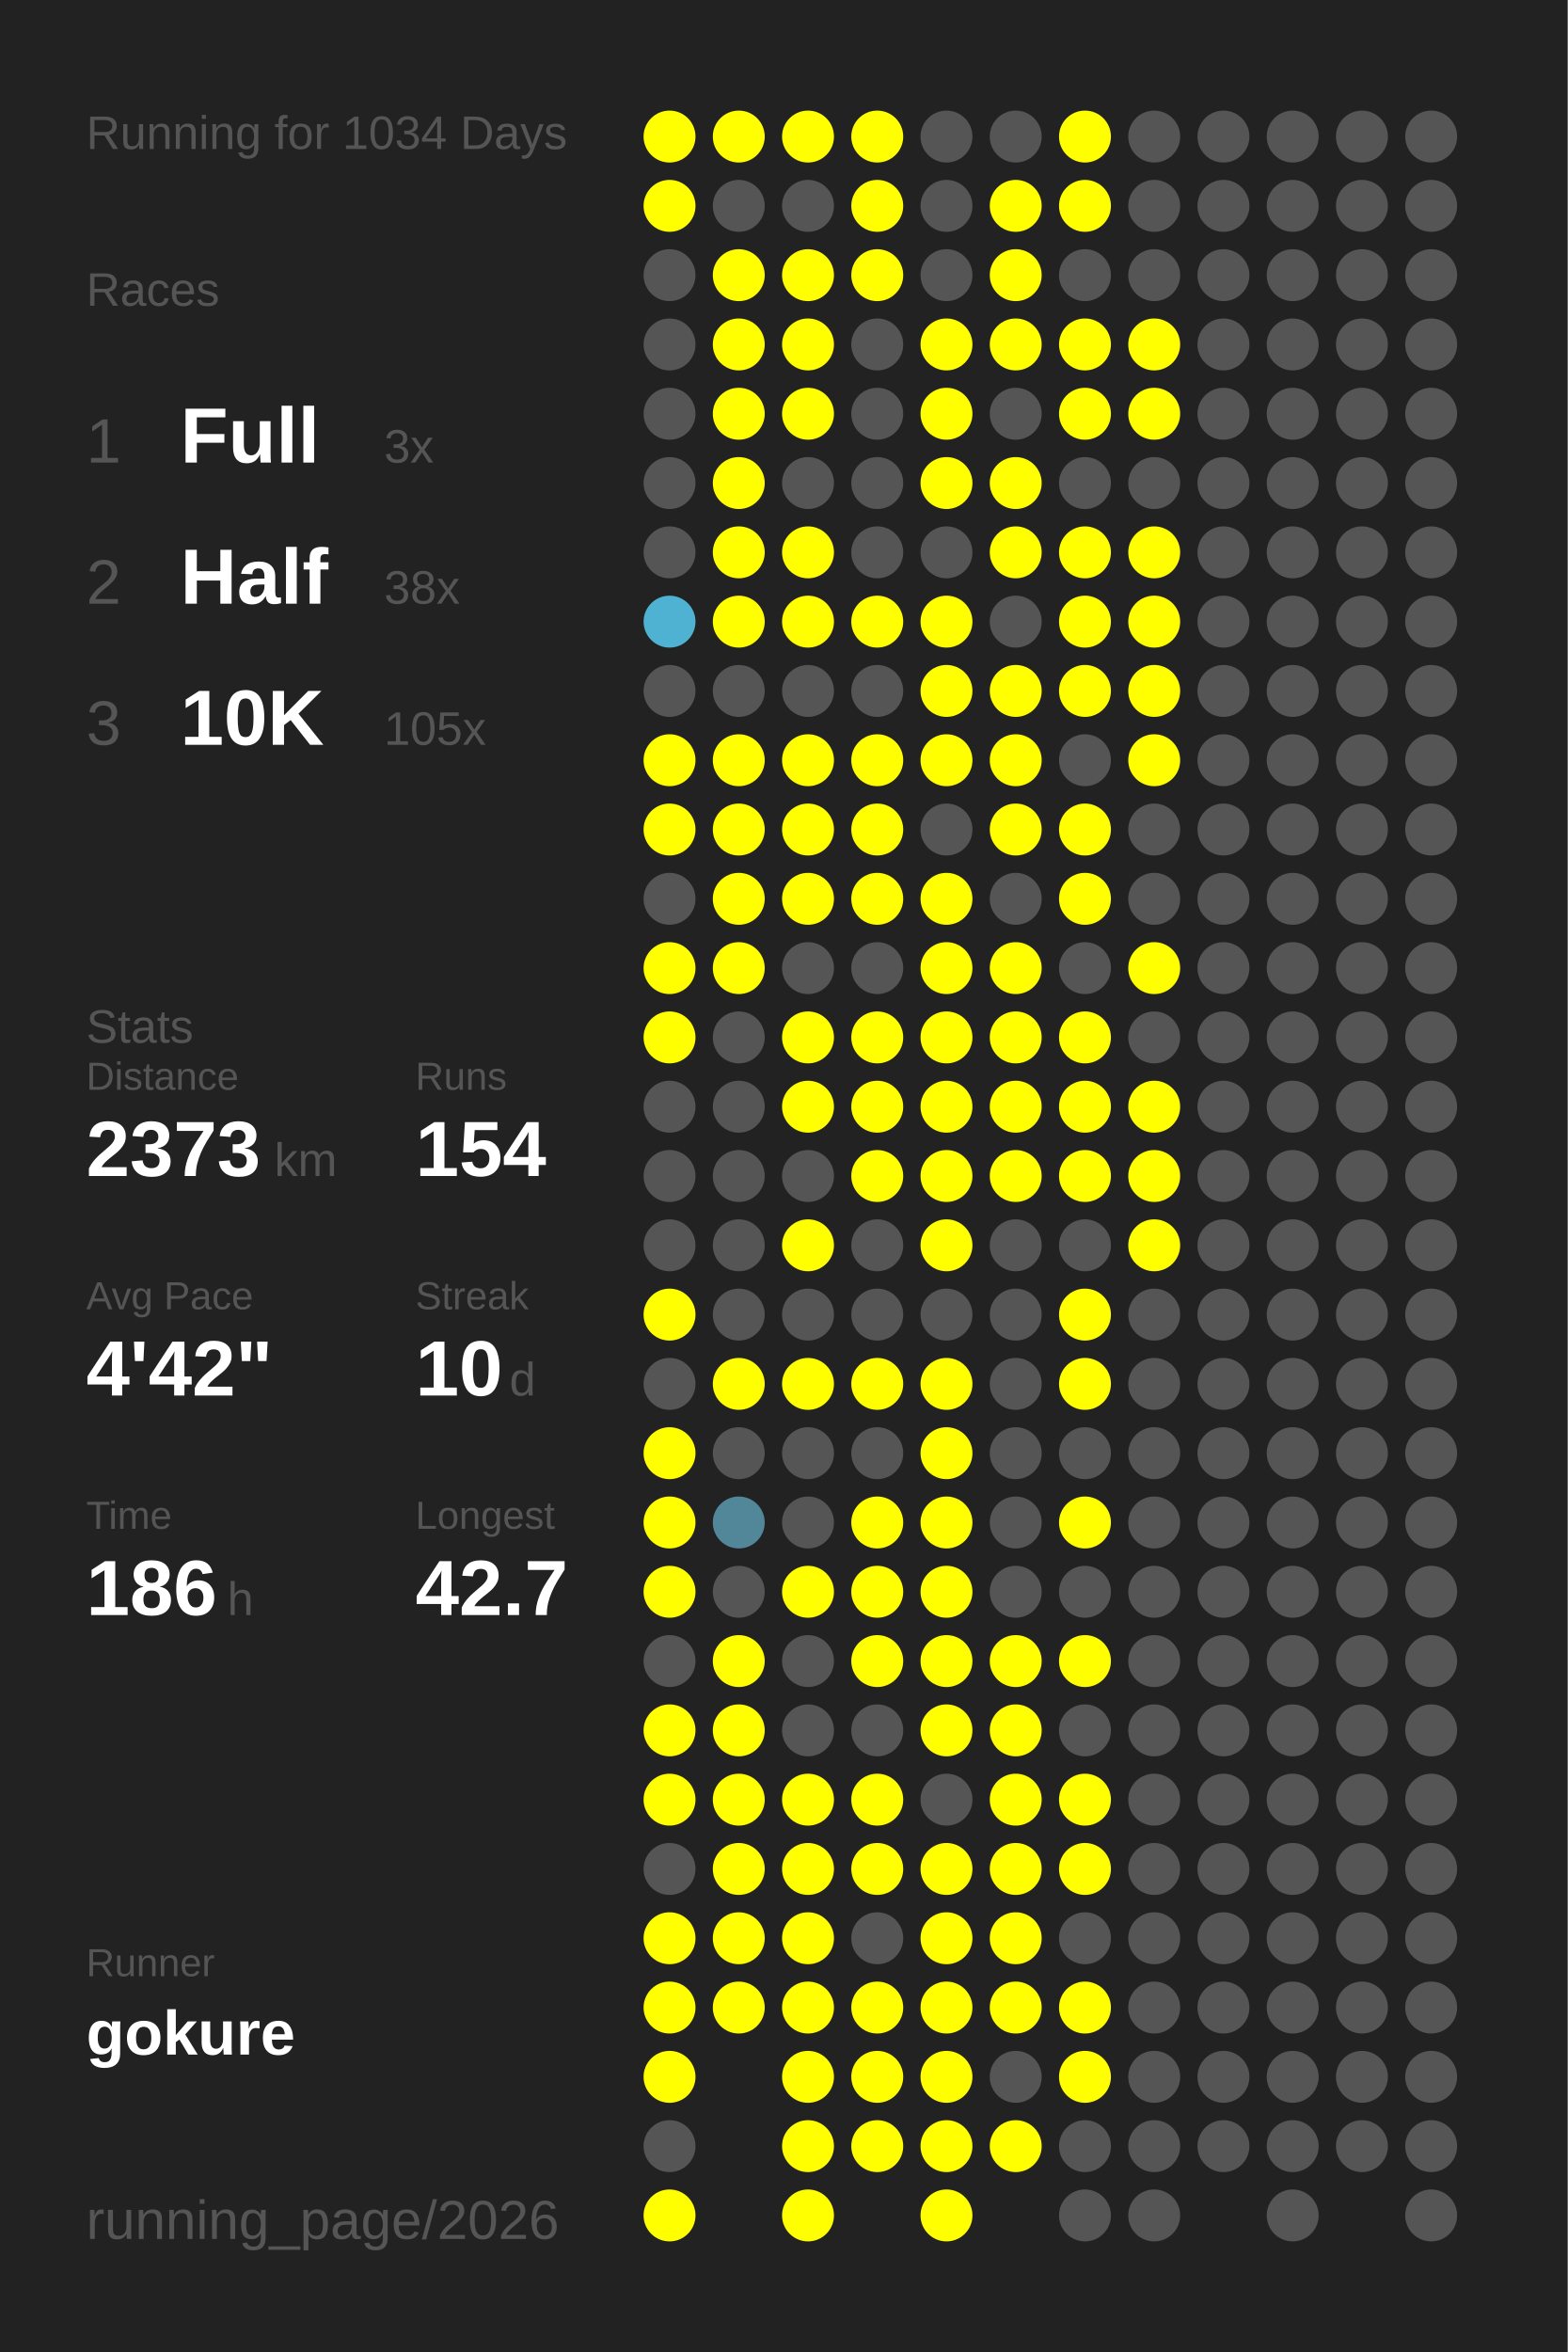
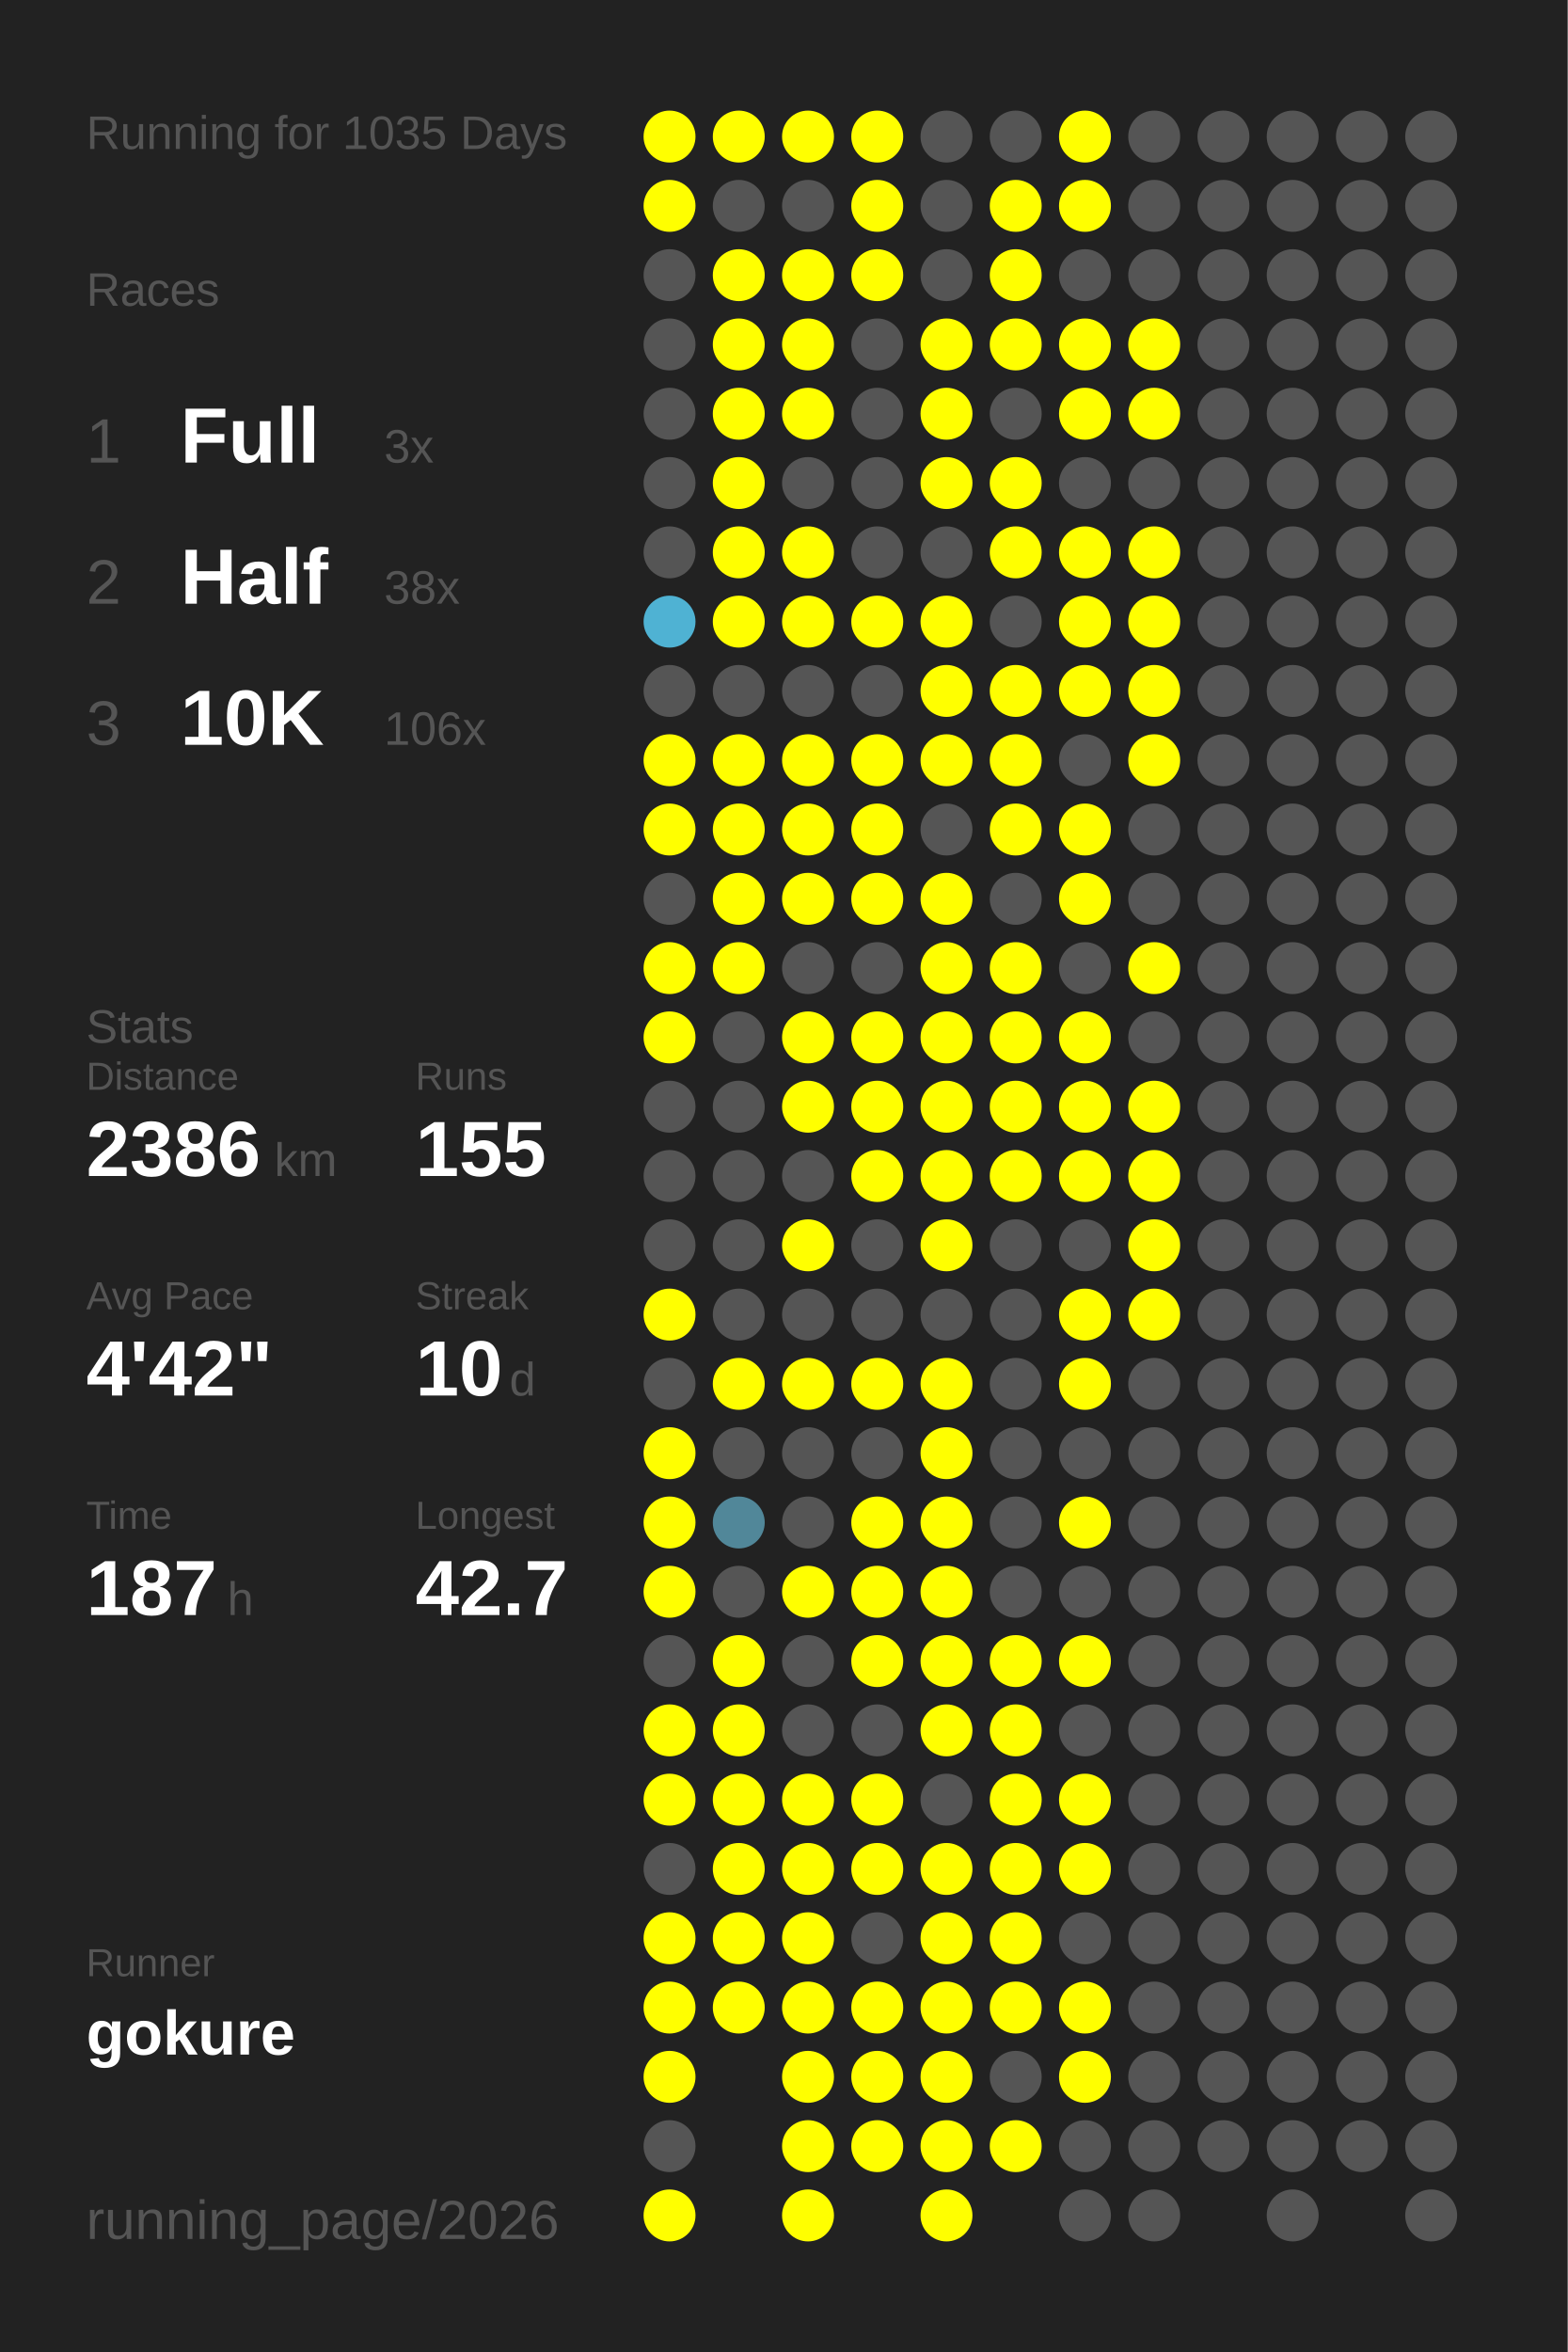
<svg xmlns="http://www.w3.org/2000/svg" baseProfile="full" height="300mm" version="1.1" viewBox="0,0,200,300" width="200mm">
  <defs />
  <rect fill="#222222" height="300" width="200" x="0" y="0" />
-   <text fill="#555555" style="font-size:6px; font-family:Arial;" x="11" y="19">Running for 1034 Days</text>
+   <text fill="#555555" style="font-size:6px; font-family:Arial;" x="11" y="19">Running for 1035 Days</text>
  <text fill="#555555" style="font-size:6px; font-family:Arial;" x="11" y="39">Races</text>
  <text fill="#555555" style="font-size:8px; font-family:Arial;" x="11" y="59">1</text>
  <text fill="#FFFFFF" style="font-size:10px; font-family:Arial; font-weight:bold;" x="23" y="59">Full</text>
  <text fill="#555555" style="font-size:6px; font-family:Arial;" x="49" y="59">3x</text>
  <text fill="#555555" style="font-size:8px; font-family:Arial;" x="11" y="77">2</text>
  <text fill="#FFFFFF" style="font-size:10px; font-family:Arial; font-weight:bold;" x="23" y="77">Half</text>
  <text fill="#555555" style="font-size:6px; font-family:Arial;" x="49" y="77">38x</text>
  <text fill="#555555" style="font-size:8px; font-family:Arial;" x="11" y="95">3</text>
  <text fill="#FFFFFF" style="font-size:10px; font-family:Arial; font-weight:bold;" x="23" y="95">10K</text>
-   <text fill="#555555" style="font-size:6px; font-family:Arial;" x="49" y="95">105x</text>
+   <text fill="#555555" style="font-size:6px; font-family:Arial;" x="49" y="95">106x</text>
  <text fill="#555555" style="font-size:6px; font-family:Arial;" x="11" y="133">Stats</text>
  <text fill="#555555" style="font-size:5px; font-family:Arial;" x="11" y="139">Distance</text>
-   <text fill="#FFFFFF" style="font-size:10px; font-family:Arial; font-weight:bold;" x="11" y="150">2373</text>
+   <text fill="#FFFFFF" style="font-size:10px; font-family:Arial; font-weight:bold;" x="11" y="150">2386</text>
  <text fill="#555555" style="font-size:6px; font-family:Arial;" x="35" y="150">km</text>
  <text fill="#555555" style="font-size:5px; font-family:Arial;" x="53" y="139">Runs</text>
-   <text fill="#FFFFFF" style="font-size:10px; font-family:Arial; font-weight:bold;" x="53" y="150">154</text>
+   <text fill="#FFFFFF" style="font-size:10px; font-family:Arial; font-weight:bold;" x="53" y="150">155</text>
  <text fill="#555555" style="font-size:5px; font-family:Arial;" x="11" y="167">Avg Pace</text>
  <text fill="#FFFFFF" style="font-size:10px; font-family:Arial; font-weight:bold;" x="11" y="178">4'42"</text>
  <text fill="#555555" style="font-size:5px; font-family:Arial;" x="53" y="167">Streak</text>
  <text fill="#FFFFFF" style="font-size:10px; font-family:Arial; font-weight:bold;" x="53" y="178">10</text>
  <text fill="#555555" style="font-size:6px; font-family:Arial;" x="65" y="178">d</text>
  <text fill="#555555" style="font-size:5px; font-family:Arial;" x="11" y="195">Time</text>
-   <text fill="#FFFFFF" style="font-size:10px; font-family:Arial; font-weight:bold;" x="11" y="206">186</text>
+   <text fill="#FFFFFF" style="font-size:10px; font-family:Arial; font-weight:bold;" x="11" y="206">187</text>
  <text fill="#555555" style="font-size:6px; font-family:Arial;" x="29" y="206">h</text>
  <text fill="#555555" style="font-size:5px; font-family:Arial;" x="53" y="195">Longest</text>
  <text fill="#FFFFFF" style="font-size:10px; font-family:Arial; font-weight:bold;" x="53" y="206">42.7</text>
  <text fill="#555555" style="font-size:5px; font-family:Arial;" x="11" y="252.065">Runner</text>
  <text fill="#FFFFFF" style="font-size:8px; font-family:Arial; font-weight:bold;" x="11" y="262.065">gokure</text>
  <text fill="#555555" style="font-size:7px; font-family:Arial;" x="11" y="285.581">running_page/2026</text>
  <circle cx="85.417" cy="17.419" fill="#FFFF00" r="3.312" />
  <circle cx="85.417" cy="26.258" fill="#FFFF00" r="3.312" />
  <circle cx="85.417" cy="35.097" fill="#555555" r="3.312" />
  <circle cx="85.417" cy="43.935" fill="#555555" r="3.312" />
  <circle cx="85.417" cy="52.774" fill="#555555" r="3.312" />
  <circle cx="85.417" cy="61.613" fill="#555555" r="3.312" />
  <circle cx="85.417" cy="70.452" fill="#555555" r="3.312" />
  <circle cx="85.417" cy="79.29" fill="#4fb2d3" r="3.312" />
  <circle cx="85.417" cy="88.129" fill="#555555" r="3.312" />
  <circle cx="85.417" cy="96.968" fill="#FFFF00" r="3.312" />
  <circle cx="85.417" cy="105.806" fill="#FFFF00" r="3.312" />
  <circle cx="85.417" cy="114.645" fill="#555555" r="3.312" />
  <circle cx="85.417" cy="123.484" fill="#FFFF00" r="3.312" />
  <circle cx="85.417" cy="132.323" fill="#FFFF00" r="3.312" />
  <circle cx="85.417" cy="141.161" fill="#555555" r="3.312" />
  <circle cx="85.417" cy="150" fill="#555555" r="3.312" />
  <circle cx="85.417" cy="158.839" fill="#555555" r="3.312" />
  <circle cx="85.417" cy="167.677" fill="#FFFF00" r="3.312" />
  <circle cx="85.417" cy="176.516" fill="#555555" r="3.312" />
  <circle cx="85.417" cy="185.355" fill="#FFFF00" r="3.312" />
  <circle cx="85.417" cy="194.194" fill="#FFFF00" r="3.312" />
  <circle cx="85.417" cy="203.032" fill="#FFFF00" r="3.312" />
  <circle cx="85.417" cy="211.871" fill="#555555" r="3.312" />
  <circle cx="85.417" cy="220.71" fill="#FFFF00" r="3.312" />
  <circle cx="85.417" cy="229.548" fill="#FFFF00" r="3.312" />
  <circle cx="85.417" cy="238.387" fill="#555555" r="3.312" />
  <circle cx="85.417" cy="247.226" fill="#FFFF00" r="3.312" />
  <circle cx="85.417" cy="256.065" fill="#FFFF00" r="3.312" />
  <circle cx="85.417" cy="264.903" fill="#FFFF00" r="3.312" />
  <circle cx="85.417" cy="273.742" fill="#555555" r="3.312" />
  <circle cx="85.417" cy="282.581" fill="#FFFF00" r="3.312" />
  <circle cx="94.25" cy="17.419" fill="#FFFF00" r="3.312" />
  <circle cx="94.25" cy="26.258" fill="#555555" r="3.312" />
  <circle cx="94.25" cy="35.097" fill="#FFFF00" r="3.312" />
  <circle cx="94.25" cy="43.935" fill="#FFFF00" r="3.312" />
  <circle cx="94.25" cy="52.774" fill="#FFFF00" r="3.312" />
  <circle cx="94.25" cy="61.613" fill="#FFFF00" r="3.312" />
  <circle cx="94.25" cy="70.452" fill="#FFFF00" r="3.312" />
  <circle cx="94.25" cy="79.29" fill="#FFFF00" r="3.312" />
  <circle cx="94.25" cy="88.129" fill="#555555" r="3.312" />
  <circle cx="94.25" cy="96.968" fill="#FFFF00" r="3.312" />
  <circle cx="94.25" cy="105.806" fill="#FFFF00" r="3.312" />
  <circle cx="94.25" cy="114.645" fill="#FFFF00" r="3.312" />
  <circle cx="94.25" cy="123.484" fill="#FFFF00" r="3.312" />
  <circle cx="94.25" cy="132.323" fill="#555555" r="3.312" />
  <circle cx="94.25" cy="141.161" fill="#555555" r="3.312" />
  <circle cx="94.25" cy="150" fill="#555555" r="3.312" />
  <circle cx="94.25" cy="158.839" fill="#555555" r="3.312" />
  <circle cx="94.25" cy="167.677" fill="#555555" r="3.312" />
  <circle cx="94.25" cy="176.516" fill="#FFFF00" r="3.312" />
  <circle cx="94.25" cy="185.355" fill="#555555" r="3.312" />
  <circle cx="94.25" cy="194.194" fill="#518799" r="3.312" />
  <circle cx="94.25" cy="203.032" fill="#555555" r="3.312" />
  <circle cx="94.25" cy="211.871" fill="#FFFF00" r="3.312" />
  <circle cx="94.25" cy="220.71" fill="#FFFF00" r="3.312" />
  <circle cx="94.25" cy="229.548" fill="#FFFF00" r="3.312" />
  <circle cx="94.25" cy="238.387" fill="#FFFF00" r="3.312" />
  <circle cx="94.25" cy="247.226" fill="#FFFF00" r="3.312" />
  <circle cx="94.25" cy="256.065" fill="#FFFF00" r="3.312" />
  <circle cx="103.083" cy="17.419" fill="#FFFF00" r="3.312" />
  <circle cx="103.083" cy="26.258" fill="#555555" r="3.312" />
  <circle cx="103.083" cy="35.097" fill="#FFFF00" r="3.312" />
  <circle cx="103.083" cy="43.935" fill="#FFFF00" r="3.312" />
  <circle cx="103.083" cy="52.774" fill="#FFFF00" r="3.312" />
  <circle cx="103.083" cy="61.613" fill="#555555" r="3.312" />
  <circle cx="103.083" cy="70.452" fill="#FFFF00" r="3.312" />
  <circle cx="103.083" cy="79.29" fill="#FFFF00" r="3.312" />
  <circle cx="103.083" cy="88.129" fill="#555555" r="3.312" />
  <circle cx="103.083" cy="96.968" fill="#FFFF00" r="3.312" />
  <circle cx="103.083" cy="105.806" fill="#FFFF00" r="3.312" />
  <circle cx="103.083" cy="114.645" fill="#FFFF00" r="3.312" />
  <circle cx="103.083" cy="123.484" fill="#555555" r="3.312" />
  <circle cx="103.083" cy="132.323" fill="#FFFF00" r="3.312" />
  <circle cx="103.083" cy="141.161" fill="#FFFF00" r="3.312" />
  <circle cx="103.083" cy="150" fill="#555555" r="3.312" />
  <circle cx="103.083" cy="158.839" fill="#FFFF00" r="3.312" />
  <circle cx="103.083" cy="167.677" fill="#555555" r="3.312" />
  <circle cx="103.083" cy="176.516" fill="#FFFF00" r="3.312" />
  <circle cx="103.083" cy="185.355" fill="#555555" r="3.312" />
  <circle cx="103.083" cy="194.194" fill="#555555" r="3.312" />
  <circle cx="103.083" cy="203.032" fill="#FFFF00" r="3.312" />
  <circle cx="103.083" cy="211.871" fill="#555555" r="3.312" />
  <circle cx="103.083" cy="220.71" fill="#555555" r="3.312" />
  <circle cx="103.083" cy="229.548" fill="#FFFF00" r="3.312" />
  <circle cx="103.083" cy="238.387" fill="#FFFF00" r="3.312" />
  <circle cx="103.083" cy="247.226" fill="#FFFF00" r="3.312" />
  <circle cx="103.083" cy="256.065" fill="#FFFF00" r="3.312" />
  <circle cx="103.083" cy="264.903" fill="#FFFF00" r="3.312" />
  <circle cx="103.083" cy="273.742" fill="#FFFF00" r="3.312" />
  <circle cx="103.083" cy="282.581" fill="#FFFF00" r="3.312" />
  <circle cx="111.917" cy="17.419" fill="#FFFF00" r="3.312" />
  <circle cx="111.917" cy="26.258" fill="#FFFF00" r="3.312" />
  <circle cx="111.917" cy="35.097" fill="#FFFF00" r="3.312" />
  <circle cx="111.917" cy="43.935" fill="#555555" r="3.312" />
  <circle cx="111.917" cy="52.774" fill="#555555" r="3.312" />
  <circle cx="111.917" cy="61.613" fill="#555555" r="3.312" />
  <circle cx="111.917" cy="70.452" fill="#555555" r="3.312" />
  <circle cx="111.917" cy="79.29" fill="#FFFF00" r="3.312" />
  <circle cx="111.917" cy="88.129" fill="#555555" r="3.312" />
  <circle cx="111.917" cy="96.968" fill="#FFFF00" r="3.312" />
  <circle cx="111.917" cy="105.806" fill="#FFFF00" r="3.312" />
  <circle cx="111.917" cy="114.645" fill="#FFFF00" r="3.312" />
  <circle cx="111.917" cy="123.484" fill="#555555" r="3.312" />
  <circle cx="111.917" cy="132.323" fill="#FFFF00" r="3.312" />
  <circle cx="111.917" cy="141.161" fill="#FFFF00" r="3.312" />
  <circle cx="111.917" cy="150" fill="#FFFF00" r="3.312" />
  <circle cx="111.917" cy="158.839" fill="#555555" r="3.312" />
  <circle cx="111.917" cy="167.677" fill="#555555" r="3.312" />
  <circle cx="111.917" cy="176.516" fill="#FFFF00" r="3.312" />
  <circle cx="111.917" cy="185.355" fill="#555555" r="3.312" />
  <circle cx="111.917" cy="194.194" fill="#FFFF00" r="3.312" />
  <circle cx="111.917" cy="203.032" fill="#FFFF00" r="3.312" />
  <circle cx="111.917" cy="211.871" fill="#FFFF00" r="3.312" />
  <circle cx="111.917" cy="220.71" fill="#555555" r="3.312" />
  <circle cx="111.917" cy="229.548" fill="#FFFF00" r="3.312" />
  <circle cx="111.917" cy="238.387" fill="#FFFF00" r="3.312" />
  <circle cx="111.917" cy="247.226" fill="#555555" r="3.312" />
  <circle cx="111.917" cy="256.065" fill="#FFFF00" r="3.312" />
  <circle cx="111.917" cy="264.903" fill="#FFFF00" r="3.312" />
  <circle cx="111.917" cy="273.742" fill="#FFFF00" r="3.312" />
  <circle cx="120.75" cy="17.419" fill="#555555" r="3.312" />
  <circle cx="120.75" cy="26.258" fill="#555555" r="3.312" />
  <circle cx="120.75" cy="35.097" fill="#555555" r="3.312" />
  <circle cx="120.75" cy="43.935" fill="#FFFF00" r="3.312" />
  <circle cx="120.75" cy="52.774" fill="#FFFF00" r="3.312" />
  <circle cx="120.75" cy="61.613" fill="#FFFF00" r="3.312" />
  <circle cx="120.75" cy="70.452" fill="#555555" r="3.312" />
  <circle cx="120.75" cy="79.29" fill="#FFFF00" r="3.312" />
  <circle cx="120.75" cy="88.129" fill="#FFFF00" r="3.312" />
  <circle cx="120.75" cy="96.968" fill="#FFFF00" r="3.312" />
  <circle cx="120.75" cy="105.806" fill="#555555" r="3.312" />
  <circle cx="120.75" cy="114.645" fill="#FFFF00" r="3.312" />
  <circle cx="120.75" cy="123.484" fill="#FFFF00" r="3.312" />
  <circle cx="120.75" cy="132.323" fill="#FFFF00" r="3.312" />
  <circle cx="120.75" cy="141.161" fill="#FFFF00" r="3.312" />
  <circle cx="120.75" cy="150" fill="#FFFF00" r="3.312" />
  <circle cx="120.75" cy="158.839" fill="#FFFF00" r="3.312" />
  <circle cx="120.75" cy="167.677" fill="#555555" r="3.312" />
  <circle cx="120.75" cy="176.516" fill="#FFFF00" r="3.312" />
  <circle cx="120.75" cy="185.355" fill="#FFFF00" r="3.312" />
  <circle cx="120.75" cy="194.194" fill="#FFFF00" r="3.312" />
  <circle cx="120.75" cy="203.032" fill="#FFFF00" r="3.312" />
  <circle cx="120.75" cy="211.871" fill="#FFFF00" r="3.312" />
  <circle cx="120.75" cy="220.71" fill="#FFFF00" r="3.312" />
  <circle cx="120.75" cy="229.548" fill="#555555" r="3.312" />
  <circle cx="120.75" cy="238.387" fill="#FFFF00" r="3.312" />
  <circle cx="120.75" cy="247.226" fill="#FFFF00" r="3.312" />
  <circle cx="120.75" cy="256.065" fill="#FFFF00" r="3.312" />
  <circle cx="120.75" cy="264.903" fill="#FFFF00" r="3.312" />
  <circle cx="120.75" cy="273.742" fill="#FFFF00" r="3.312" />
  <circle cx="120.75" cy="282.581" fill="#FFFF00" r="3.312" />
  <circle cx="129.583" cy="17.419" fill="#555555" r="3.312" />
  <circle cx="129.583" cy="26.258" fill="#FFFF00" r="3.312" />
  <circle cx="129.583" cy="35.097" fill="#FFFF00" r="3.312" />
  <circle cx="129.583" cy="43.935" fill="#FFFF00" r="3.312" />
  <circle cx="129.583" cy="52.774" fill="#555555" r="3.312" />
  <circle cx="129.583" cy="61.613" fill="#FFFF00" r="3.312" />
  <circle cx="129.583" cy="70.452" fill="#FFFF00" r="3.312" />
  <circle cx="129.583" cy="79.29" fill="#555555" r="3.312" />
  <circle cx="129.583" cy="88.129" fill="#FFFF00" r="3.312" />
  <circle cx="129.583" cy="96.968" fill="#FFFF00" r="3.312" />
  <circle cx="129.583" cy="105.806" fill="#FFFF00" r="3.312" />
  <circle cx="129.583" cy="114.645" fill="#555555" r="3.312" />
  <circle cx="129.583" cy="123.484" fill="#FFFF00" r="3.312" />
  <circle cx="129.583" cy="132.323" fill="#FFFF00" r="3.312" />
  <circle cx="129.583" cy="141.161" fill="#FFFF00" r="3.312" />
  <circle cx="129.583" cy="150" fill="#FFFF00" r="3.312" />
  <circle cx="129.583" cy="158.839" fill="#555555" r="3.312" />
  <circle cx="129.583" cy="167.677" fill="#555555" r="3.312" />
  <circle cx="129.583" cy="176.516" fill="#555555" r="3.312" />
  <circle cx="129.583" cy="185.355" fill="#555555" r="3.312" />
  <circle cx="129.583" cy="194.194" fill="#555555" r="3.312" />
  <circle cx="129.583" cy="203.032" fill="#555555" r="3.312" />
  <circle cx="129.583" cy="211.871" fill="#FFFF00" r="3.312" />
  <circle cx="129.583" cy="220.71" fill="#FFFF00" r="3.312" />
  <circle cx="129.583" cy="229.548" fill="#FFFF00" r="3.312" />
  <circle cx="129.583" cy="238.387" fill="#FFFF00" r="3.312" />
  <circle cx="129.583" cy="247.226" fill="#FFFF00" r="3.312" />
  <circle cx="129.583" cy="256.065" fill="#FFFF00" r="3.312" />
  <circle cx="129.583" cy="264.903" fill="#555555" r="3.312" />
  <circle cx="129.583" cy="273.742" fill="#FFFF00" r="3.312" />
  <circle cx="138.417" cy="17.419" fill="#FFFF00" r="3.312" />
  <circle cx="138.417" cy="26.258" fill="#FFFF00" r="3.312" />
  <circle cx="138.417" cy="35.097" fill="#555555" r="3.312" />
  <circle cx="138.417" cy="43.935" fill="#FFFF00" r="3.312" />
  <circle cx="138.417" cy="52.774" fill="#FFFF00" r="3.312" />
  <circle cx="138.417" cy="61.613" fill="#555555" r="3.312" />
  <circle cx="138.417" cy="70.452" fill="#FFFF00" r="3.312" />
  <circle cx="138.417" cy="79.29" fill="#FFFF00" r="3.312" />
  <circle cx="138.417" cy="88.129" fill="#FFFF00" r="3.312" />
  <circle cx="138.417" cy="96.968" fill="#555555" r="3.312" />
  <circle cx="138.417" cy="105.806" fill="#FFFF00" r="3.312" />
  <circle cx="138.417" cy="114.645" fill="#FFFF00" r="3.312" />
  <circle cx="138.417" cy="123.484" fill="#555555" r="3.312" />
  <circle cx="138.417" cy="132.323" fill="#FFFF00" r="3.312" />
  <circle cx="138.417" cy="141.161" fill="#FFFF00" r="3.312" />
  <circle cx="138.417" cy="150" fill="#FFFF00" r="3.312" />
  <circle cx="138.417" cy="158.839" fill="#555555" r="3.312" />
  <circle cx="138.417" cy="167.677" fill="#FFFF00" r="3.312" />
  <circle cx="138.417" cy="176.516" fill="#FFFF00" r="3.312" />
  <circle cx="138.417" cy="185.355" fill="#555555" r="3.312" />
  <circle cx="138.417" cy="194.194" fill="#FFFF00" r="3.312" />
  <circle cx="138.417" cy="203.032" fill="#555555" r="3.312" />
  <circle cx="138.417" cy="211.871" fill="#FFFF00" r="3.312" />
  <circle cx="138.417" cy="220.71" fill="#555555" r="3.312" />
  <circle cx="138.417" cy="229.548" fill="#FFFF00" r="3.312" />
  <circle cx="138.417" cy="238.387" fill="#FFFF00" r="3.312" />
  <circle cx="138.417" cy="247.226" fill="#555555" r="3.312" />
  <circle cx="138.417" cy="256.065" fill="#FFFF00" r="3.312" />
  <circle cx="138.417" cy="264.903" fill="#FFFF00" r="3.312" />
  <circle cx="138.417" cy="273.742" fill="#555555" r="3.312" />
  <circle cx="138.417" cy="282.581" fill="#555555" r="3.312" />
  <circle cx="147.25" cy="17.419" fill="#555555" r="3.312" />
  <circle cx="147.25" cy="26.258" fill="#555555" r="3.312" />
  <circle cx="147.25" cy="35.097" fill="#555555" r="3.312" />
  <circle cx="147.25" cy="43.935" fill="#FFFF00" r="3.312" />
  <circle cx="147.25" cy="52.774" fill="#FFFF00" r="3.312" />
  <circle cx="147.25" cy="61.613" fill="#555555" r="3.312" />
  <circle cx="147.25" cy="70.452" fill="#FFFF00" r="3.312" />
  <circle cx="147.25" cy="79.29" fill="#FFFF00" r="3.312" />
  <circle cx="147.25" cy="88.129" fill="#FFFF00" r="3.312" />
  <circle cx="147.25" cy="96.968" fill="#FFFF00" r="3.312" />
  <circle cx="147.25" cy="105.806" fill="#555555" r="3.312" />
  <circle cx="147.25" cy="114.645" fill="#555555" r="3.312" />
  <circle cx="147.25" cy="123.484" fill="#FFFF00" r="3.312" />
  <circle cx="147.25" cy="132.323" fill="#555555" r="3.312" />
  <circle cx="147.25" cy="141.161" fill="#FFFF00" r="3.312" />
  <circle cx="147.25" cy="150" fill="#FFFF00" r="3.312" />
  <circle cx="147.25" cy="158.839" fill="#FFFF00" r="3.312" />
-   <circle cx="147.25" cy="167.677" fill="#555555" r="3.312" />
+   <circle cx="147.25" cy="167.677" fill="#FFFF00" r="3.312" />
  <circle cx="147.25" cy="176.516" fill="#555555" r="3.312" />
  <circle cx="147.25" cy="185.355" fill="#555555" r="3.312" />
  <circle cx="147.25" cy="194.194" fill="#555555" r="3.312" />
  <circle cx="147.25" cy="203.032" fill="#555555" r="3.312" />
  <circle cx="147.25" cy="211.871" fill="#555555" r="3.312" />
  <circle cx="147.25" cy="220.71" fill="#555555" r="3.312" />
  <circle cx="147.25" cy="229.548" fill="#555555" r="3.312" />
  <circle cx="147.25" cy="238.387" fill="#555555" r="3.312" />
  <circle cx="147.25" cy="247.226" fill="#555555" r="3.312" />
  <circle cx="147.25" cy="256.065" fill="#555555" r="3.312" />
  <circle cx="147.25" cy="264.903" fill="#555555" r="3.312" />
  <circle cx="147.25" cy="273.742" fill="#555555" r="3.312" />
  <circle cx="147.25" cy="282.581" fill="#555555" r="3.312" />
  <circle cx="156.083" cy="17.419" fill="#555555" r="3.312" />
  <circle cx="156.083" cy="26.258" fill="#555555" r="3.312" />
  <circle cx="156.083" cy="35.097" fill="#555555" r="3.312" />
  <circle cx="156.083" cy="43.935" fill="#555555" r="3.312" />
  <circle cx="156.083" cy="52.774" fill="#555555" r="3.312" />
  <circle cx="156.083" cy="61.613" fill="#555555" r="3.312" />
  <circle cx="156.083" cy="70.452" fill="#555555" r="3.312" />
  <circle cx="156.083" cy="79.29" fill="#555555" r="3.312" />
  <circle cx="156.083" cy="88.129" fill="#555555" r="3.312" />
  <circle cx="156.083" cy="96.968" fill="#555555" r="3.312" />
  <circle cx="156.083" cy="105.806" fill="#555555" r="3.312" />
  <circle cx="156.083" cy="114.645" fill="#555555" r="3.312" />
  <circle cx="156.083" cy="123.484" fill="#555555" r="3.312" />
  <circle cx="156.083" cy="132.323" fill="#555555" r="3.312" />
  <circle cx="156.083" cy="141.161" fill="#555555" r="3.312" />
  <circle cx="156.083" cy="150" fill="#555555" r="3.312" />
  <circle cx="156.083" cy="158.839" fill="#555555" r="3.312" />
  <circle cx="156.083" cy="167.677" fill="#555555" r="3.312" />
  <circle cx="156.083" cy="176.516" fill="#555555" r="3.312" />
  <circle cx="156.083" cy="185.355" fill="#555555" r="3.312" />
  <circle cx="156.083" cy="194.194" fill="#555555" r="3.312" />
  <circle cx="156.083" cy="203.032" fill="#555555" r="3.312" />
  <circle cx="156.083" cy="211.871" fill="#555555" r="3.312" />
  <circle cx="156.083" cy="220.71" fill="#555555" r="3.312" />
  <circle cx="156.083" cy="229.548" fill="#555555" r="3.312" />
  <circle cx="156.083" cy="238.387" fill="#555555" r="3.312" />
  <circle cx="156.083" cy="247.226" fill="#555555" r="3.312" />
  <circle cx="156.083" cy="256.065" fill="#555555" r="3.312" />
  <circle cx="156.083" cy="264.903" fill="#555555" r="3.312" />
  <circle cx="156.083" cy="273.742" fill="#555555" r="3.312" />
  <circle cx="164.917" cy="17.419" fill="#555555" r="3.312" />
  <circle cx="164.917" cy="26.258" fill="#555555" r="3.312" />
  <circle cx="164.917" cy="35.097" fill="#555555" r="3.312" />
  <circle cx="164.917" cy="43.935" fill="#555555" r="3.312" />
  <circle cx="164.917" cy="52.774" fill="#555555" r="3.312" />
  <circle cx="164.917" cy="61.613" fill="#555555" r="3.312" />
  <circle cx="164.917" cy="70.452" fill="#555555" r="3.312" />
  <circle cx="164.917" cy="79.29" fill="#555555" r="3.312" />
  <circle cx="164.917" cy="88.129" fill="#555555" r="3.312" />
  <circle cx="164.917" cy="96.968" fill="#555555" r="3.312" />
  <circle cx="164.917" cy="105.806" fill="#555555" r="3.312" />
  <circle cx="164.917" cy="114.645" fill="#555555" r="3.312" />
  <circle cx="164.917" cy="123.484" fill="#555555" r="3.312" />
  <circle cx="164.917" cy="132.323" fill="#555555" r="3.312" />
  <circle cx="164.917" cy="141.161" fill="#555555" r="3.312" />
  <circle cx="164.917" cy="150" fill="#555555" r="3.312" />
  <circle cx="164.917" cy="158.839" fill="#555555" r="3.312" />
  <circle cx="164.917" cy="167.677" fill="#555555" r="3.312" />
  <circle cx="164.917" cy="176.516" fill="#555555" r="3.312" />
  <circle cx="164.917" cy="185.355" fill="#555555" r="3.312" />
  <circle cx="164.917" cy="194.194" fill="#555555" r="3.312" />
  <circle cx="164.917" cy="203.032" fill="#555555" r="3.312" />
  <circle cx="164.917" cy="211.871" fill="#555555" r="3.312" />
  <circle cx="164.917" cy="220.71" fill="#555555" r="3.312" />
  <circle cx="164.917" cy="229.548" fill="#555555" r="3.312" />
  <circle cx="164.917" cy="238.387" fill="#555555" r="3.312" />
  <circle cx="164.917" cy="247.226" fill="#555555" r="3.312" />
  <circle cx="164.917" cy="256.065" fill="#555555" r="3.312" />
  <circle cx="164.917" cy="264.903" fill="#555555" r="3.312" />
  <circle cx="164.917" cy="273.742" fill="#555555" r="3.312" />
  <circle cx="164.917" cy="282.581" fill="#555555" r="3.312" />
  <circle cx="173.75" cy="17.419" fill="#555555" r="3.312" />
  <circle cx="173.75" cy="26.258" fill="#555555" r="3.312" />
  <circle cx="173.75" cy="35.097" fill="#555555" r="3.312" />
  <circle cx="173.75" cy="43.935" fill="#555555" r="3.312" />
  <circle cx="173.75" cy="52.774" fill="#555555" r="3.312" />
  <circle cx="173.75" cy="61.613" fill="#555555" r="3.312" />
  <circle cx="173.75" cy="70.452" fill="#555555" r="3.312" />
  <circle cx="173.75" cy="79.29" fill="#555555" r="3.312" />
  <circle cx="173.75" cy="88.129" fill="#555555" r="3.312" />
  <circle cx="173.75" cy="96.968" fill="#555555" r="3.312" />
  <circle cx="173.75" cy="105.806" fill="#555555" r="3.312" />
  <circle cx="173.75" cy="114.645" fill="#555555" r="3.312" />
  <circle cx="173.75" cy="123.484" fill="#555555" r="3.312" />
  <circle cx="173.75" cy="132.323" fill="#555555" r="3.312" />
  <circle cx="173.75" cy="141.161" fill="#555555" r="3.312" />
  <circle cx="173.75" cy="150" fill="#555555" r="3.312" />
  <circle cx="173.75" cy="158.839" fill="#555555" r="3.312" />
  <circle cx="173.75" cy="167.677" fill="#555555" r="3.312" />
  <circle cx="173.75" cy="176.516" fill="#555555" r="3.312" />
  <circle cx="173.75" cy="185.355" fill="#555555" r="3.312" />
  <circle cx="173.75" cy="194.194" fill="#555555" r="3.312" />
  <circle cx="173.75" cy="203.032" fill="#555555" r="3.312" />
  <circle cx="173.75" cy="211.871" fill="#555555" r="3.312" />
  <circle cx="173.75" cy="220.71" fill="#555555" r="3.312" />
  <circle cx="173.75" cy="229.548" fill="#555555" r="3.312" />
  <circle cx="173.75" cy="238.387" fill="#555555" r="3.312" />
  <circle cx="173.75" cy="247.226" fill="#555555" r="3.312" />
  <circle cx="173.75" cy="256.065" fill="#555555" r="3.312" />
  <circle cx="173.75" cy="264.903" fill="#555555" r="3.312" />
  <circle cx="173.75" cy="273.742" fill="#555555" r="3.312" />
  <circle cx="182.583" cy="17.419" fill="#555555" r="3.312" />
  <circle cx="182.583" cy="26.258" fill="#555555" r="3.312" />
  <circle cx="182.583" cy="35.097" fill="#555555" r="3.312" />
  <circle cx="182.583" cy="43.935" fill="#555555" r="3.312" />
  <circle cx="182.583" cy="52.774" fill="#555555" r="3.312" />
  <circle cx="182.583" cy="61.613" fill="#555555" r="3.312" />
  <circle cx="182.583" cy="70.452" fill="#555555" r="3.312" />
  <circle cx="182.583" cy="79.29" fill="#555555" r="3.312" />
  <circle cx="182.583" cy="88.129" fill="#555555" r="3.312" />
  <circle cx="182.583" cy="96.968" fill="#555555" r="3.312" />
  <circle cx="182.583" cy="105.806" fill="#555555" r="3.312" />
  <circle cx="182.583" cy="114.645" fill="#555555" r="3.312" />
  <circle cx="182.583" cy="123.484" fill="#555555" r="3.312" />
  <circle cx="182.583" cy="132.323" fill="#555555" r="3.312" />
  <circle cx="182.583" cy="141.161" fill="#555555" r="3.312" />
  <circle cx="182.583" cy="150" fill="#555555" r="3.312" />
  <circle cx="182.583" cy="158.839" fill="#555555" r="3.312" />
  <circle cx="182.583" cy="167.677" fill="#555555" r="3.312" />
  <circle cx="182.583" cy="176.516" fill="#555555" r="3.312" />
  <circle cx="182.583" cy="185.355" fill="#555555" r="3.312" />
  <circle cx="182.583" cy="194.194" fill="#555555" r="3.312" />
  <circle cx="182.583" cy="203.032" fill="#555555" r="3.312" />
  <circle cx="182.583" cy="211.871" fill="#555555" r="3.312" />
  <circle cx="182.583" cy="220.71" fill="#555555" r="3.312" />
  <circle cx="182.583" cy="229.548" fill="#555555" r="3.312" />
  <circle cx="182.583" cy="238.387" fill="#555555" r="3.312" />
  <circle cx="182.583" cy="247.226" fill="#555555" r="3.312" />
  <circle cx="182.583" cy="256.065" fill="#555555" r="3.312" />
  <circle cx="182.583" cy="264.903" fill="#555555" r="3.312" />
  <circle cx="182.583" cy="273.742" fill="#555555" r="3.312" />
  <circle cx="182.583" cy="282.581" fill="#555555" r="3.312" />
</svg>
